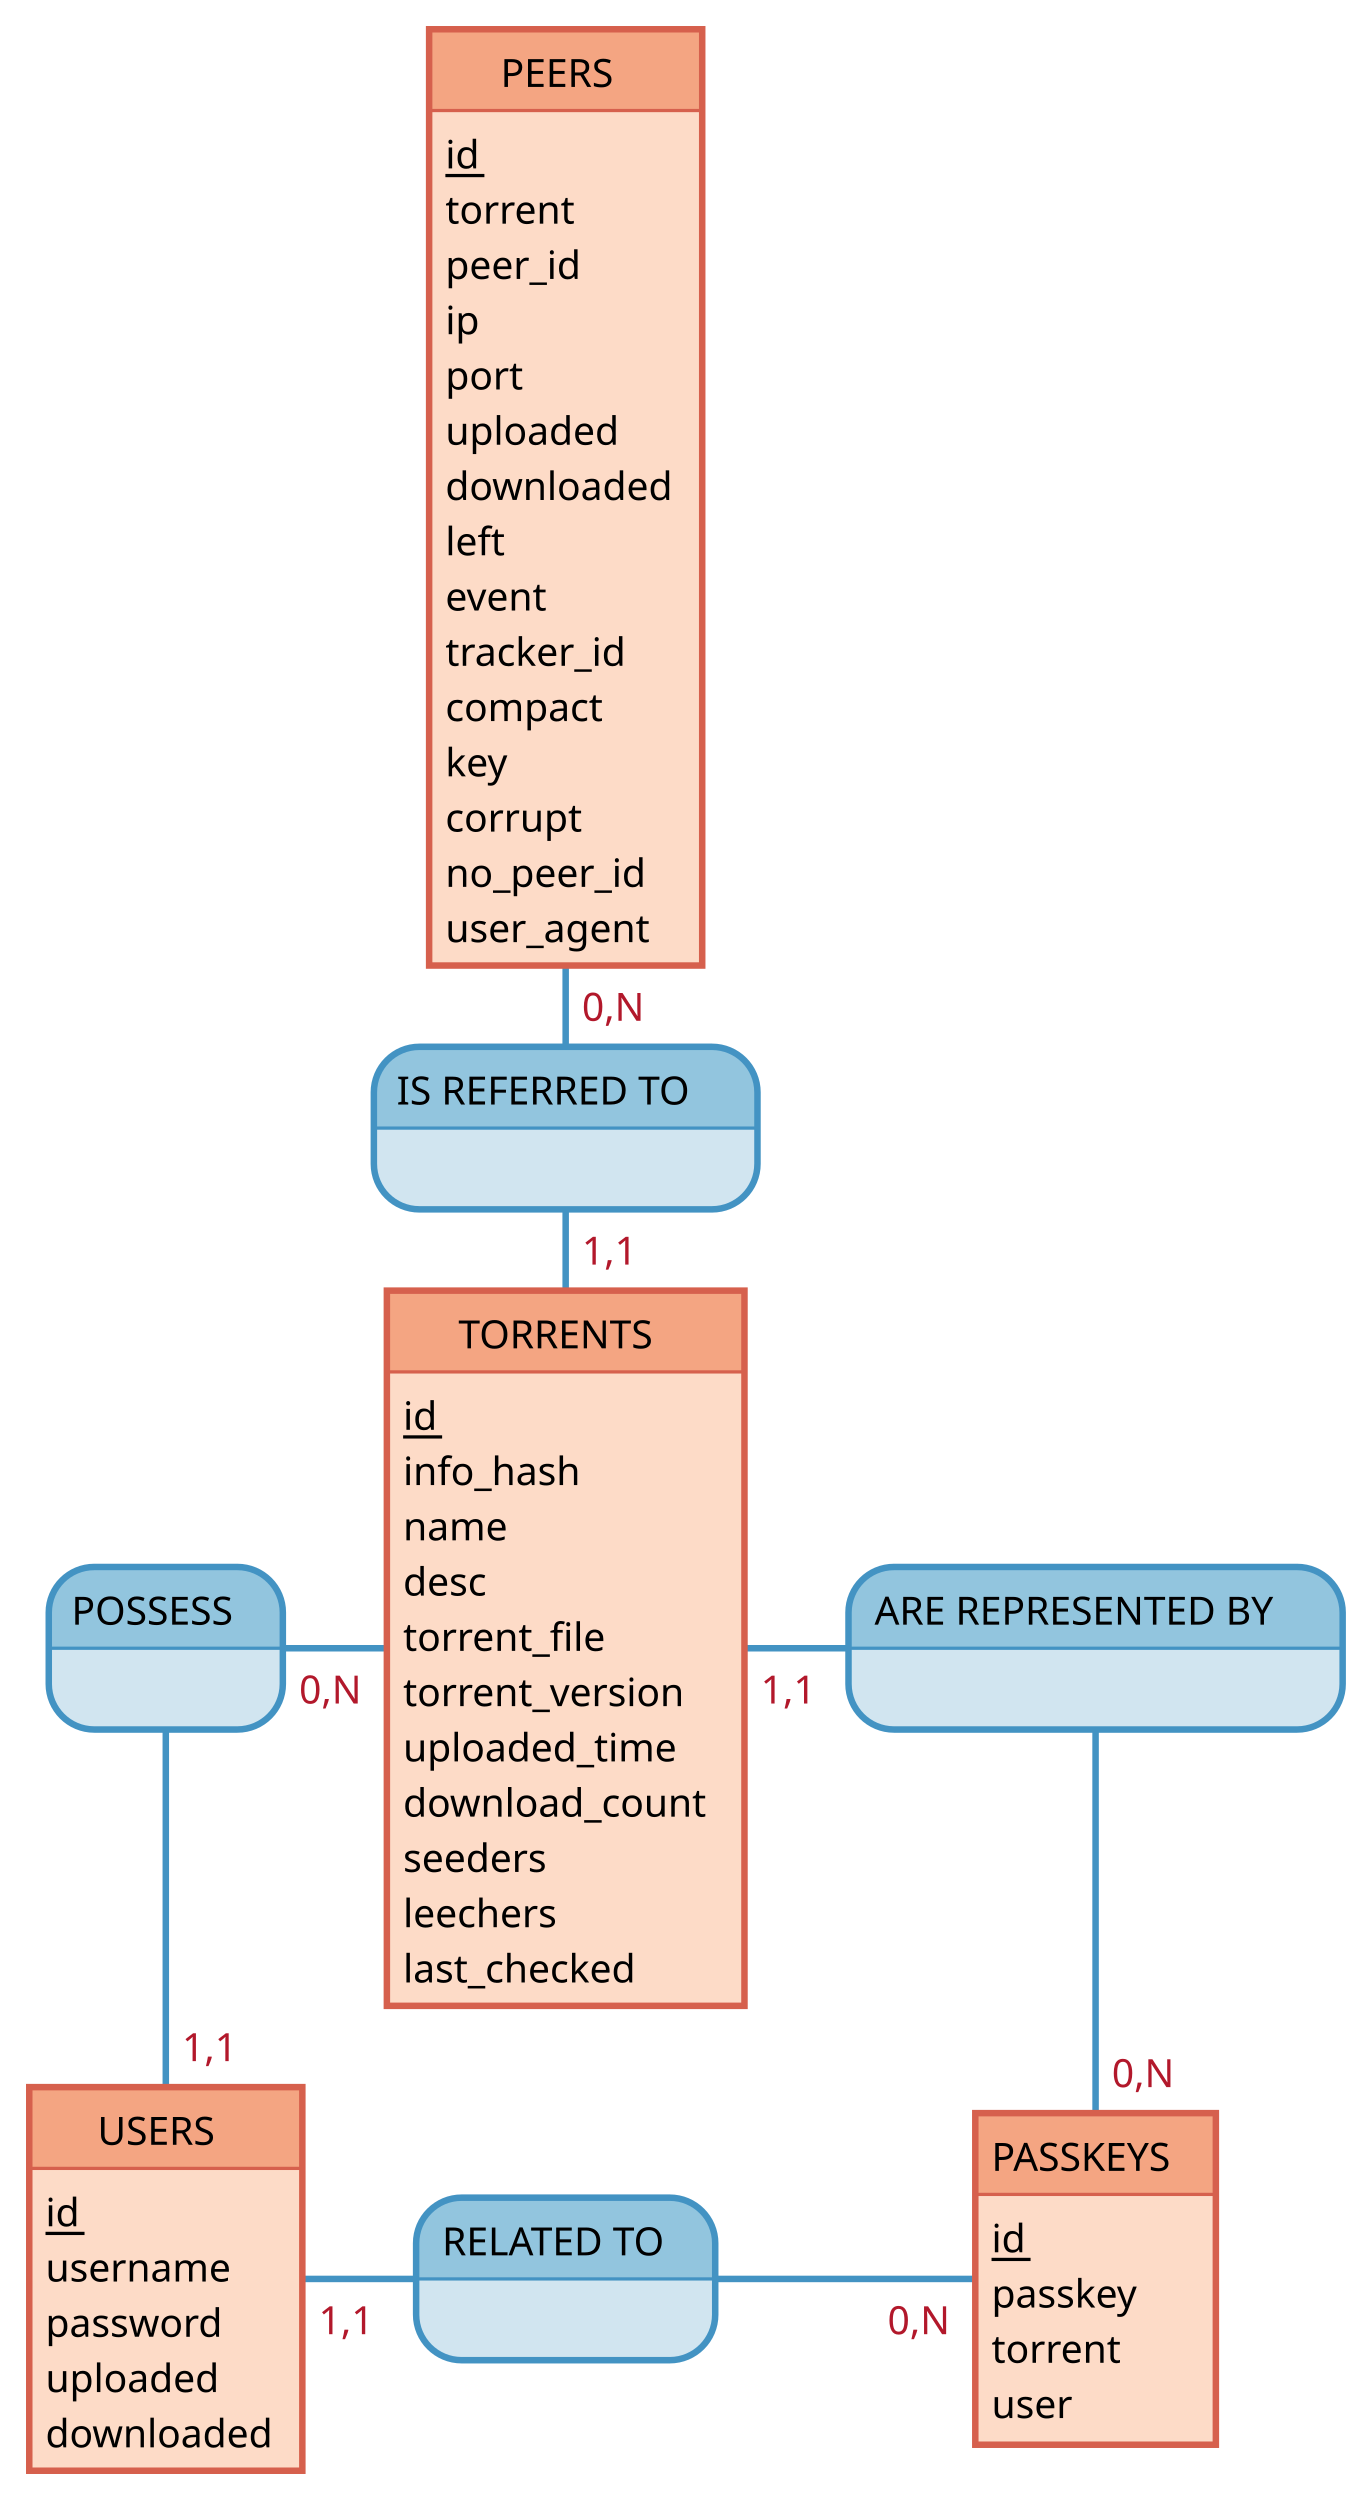
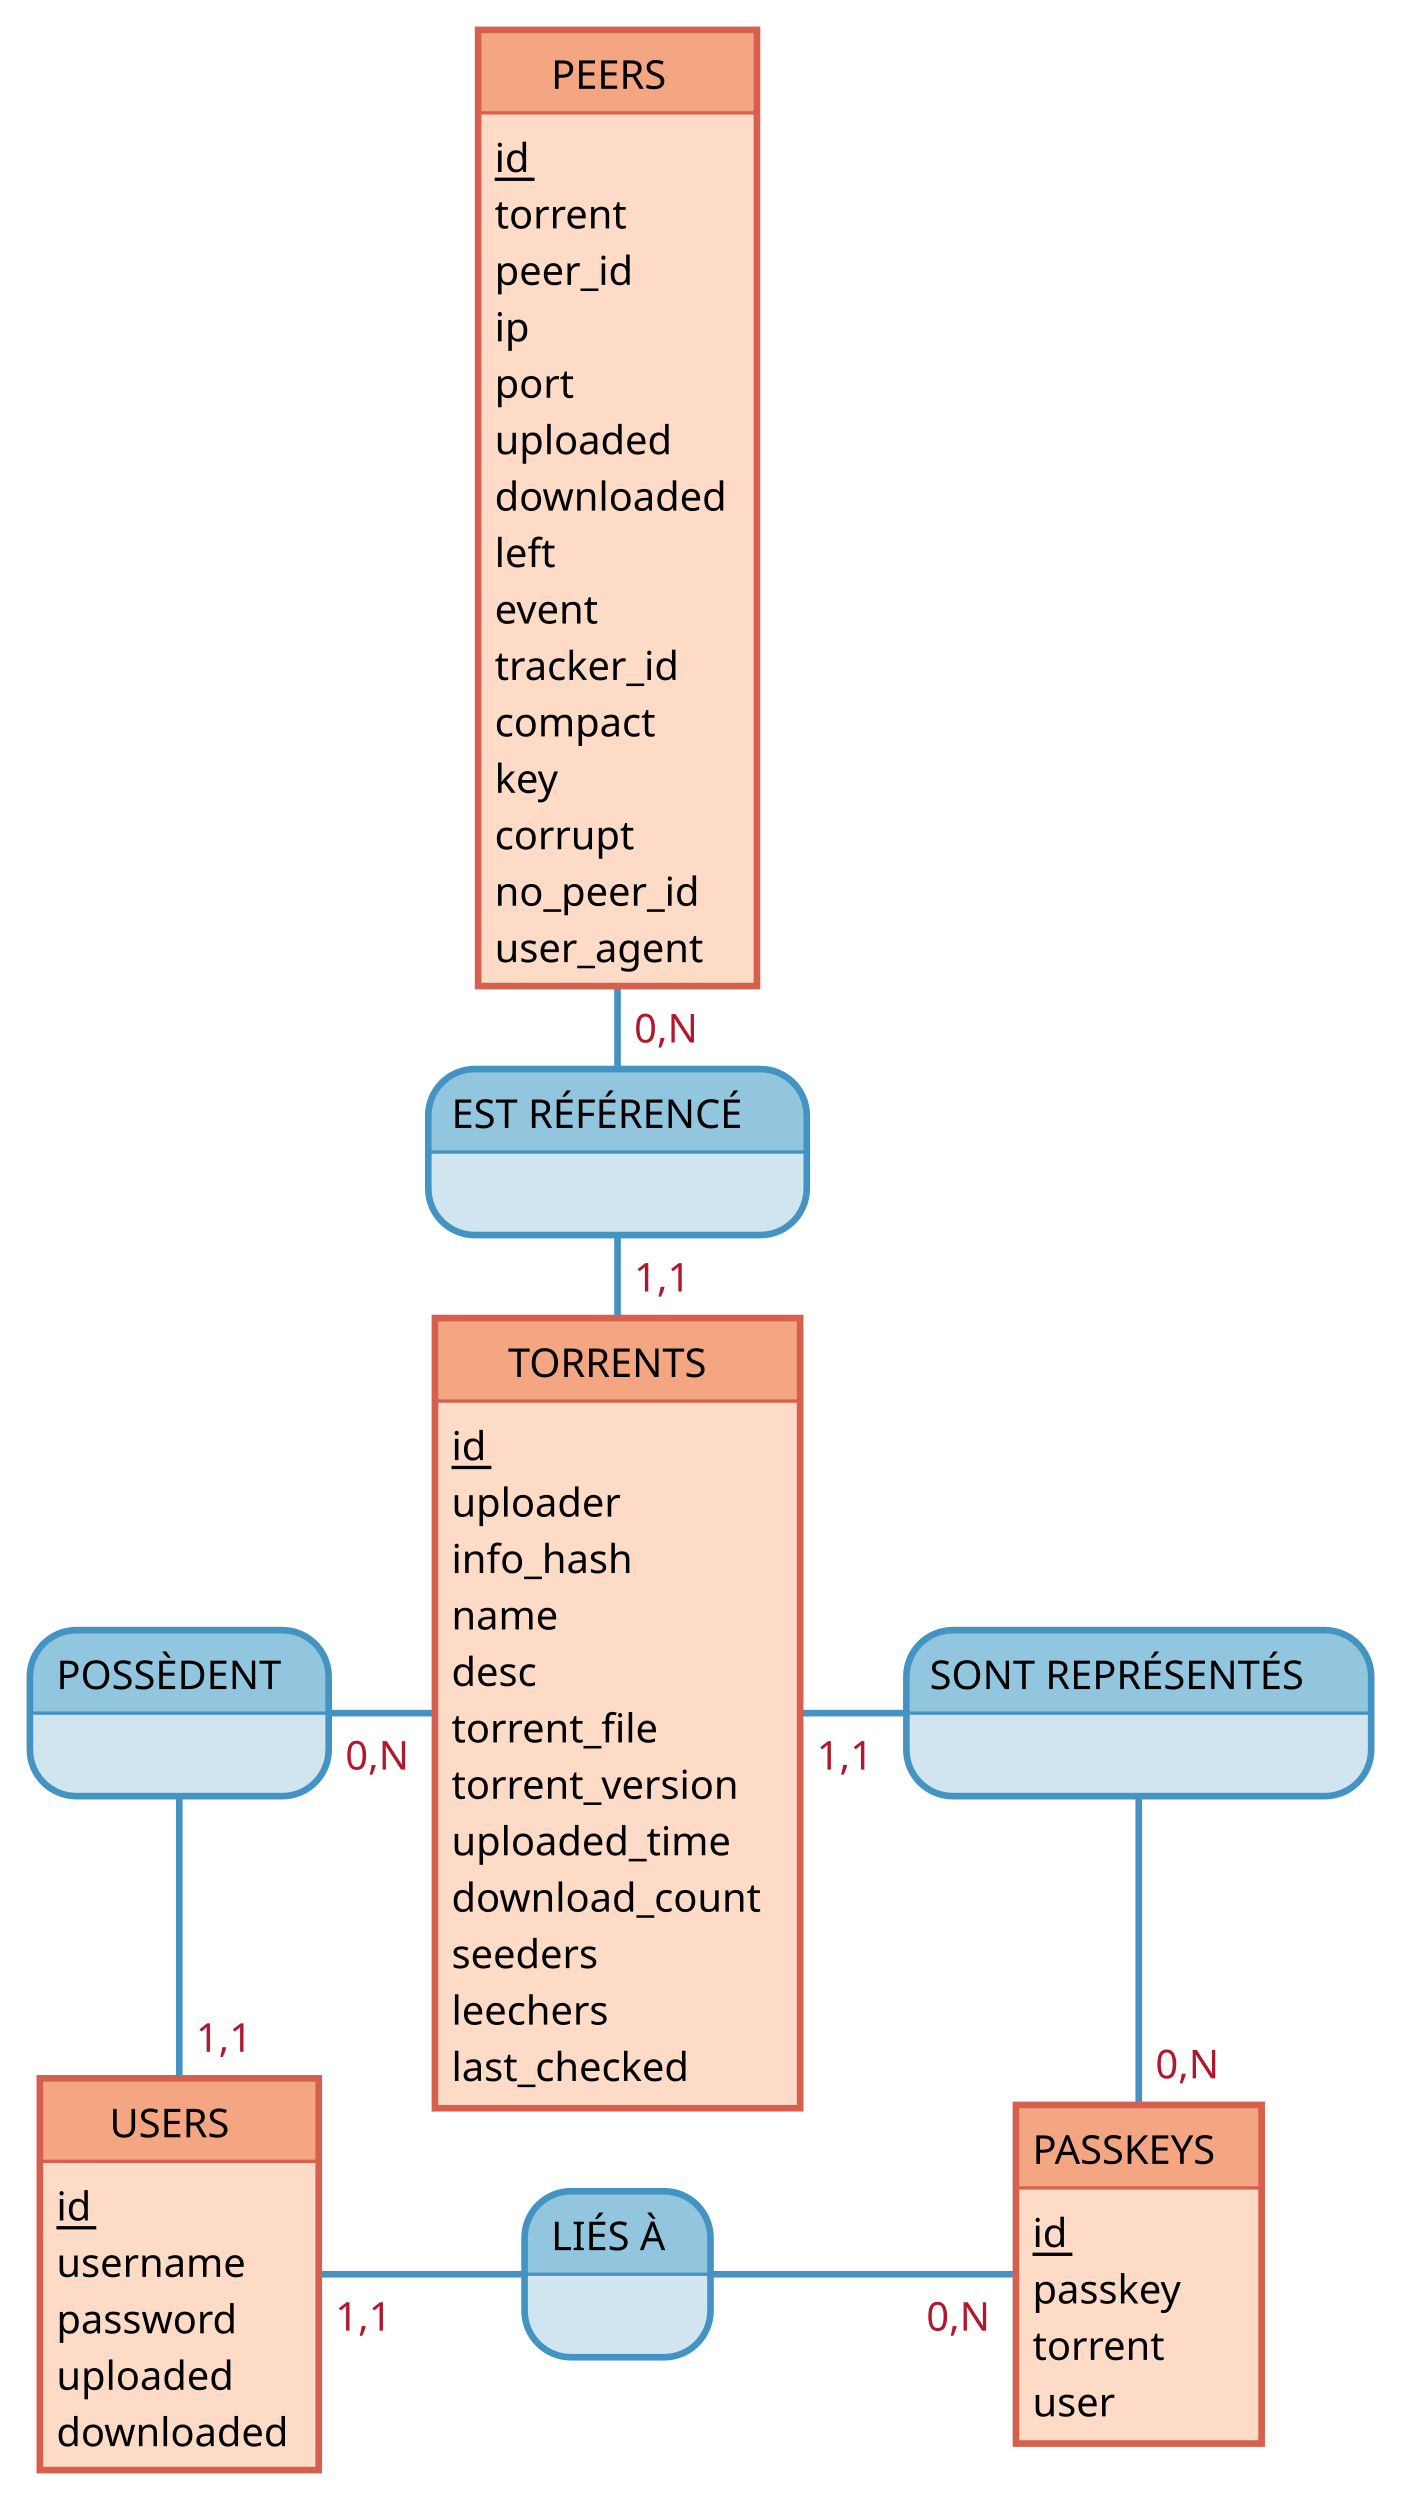
- <svg xmlns="http://www.w3.org/2000/svg" width="422" height="769" viewBox="0 0 422 769">
-   <g class="page_0_Hvv67p9T diagram_page" visibility="visible">
-     <line x1="174" y1="507" x2="174" y2="347" stroke="#4393c3" stroke-width="2" />
-     <text x="179" y="389" fill="#b2182b" font-family="Verdana" font-size="12">1,1</text>
-     <line x1="174" y1="153" x2="174" y2="347" stroke="#4393c3" stroke-width="2" />
-     <text x="179" y="314" fill="#b2182b" font-family="Verdana" font-size="12">0,N</text>
+ <svg xmlns="http://www.w3.org/2000/svg" width="422" height="753" viewBox="0 0 422 753">
+   <g class="page_0_0gLJVS1K diagram_page" visibility="visible">
+     <line x1="186" y1="516" x2="186" y2="347" stroke="#4393c3" stroke-width="2" />
+     <text x="191" y="389" fill="#b2182b" font-family="Verdana" font-size="12">1,1</text>
+     <line x1="186" y1="153" x2="186" y2="347" stroke="#4393c3" stroke-width="2" />
+     <text x="191" y="314" fill="#b2182b" font-family="Verdana" font-size="12">0,N</text>
    <g>
-       <path d="M219 322 a14 14 90 0 1 14 14 V347 h-118 V336 a14 14 90 0 1 14 -14" fill="#92c5de" stroke="#92c5de" stroke-width="0" />
-       <path d="M233 347 v11 a14 14 90 0 1 -14 14 H129 a14 14 90 0 1 -14 -14 V347 H118" fill="#d1e5f0" stroke="#d1e5f0" stroke-width="0" />
-       <rect x="115" y="322" width="118" height="50" fill="none" rx="14" stroke="#4393c3" stroke-width="2" />
-       <line x1="115" y1="347" x2="233" y2="347" stroke="#4393c3" stroke-width="1" />
-       <text x="122" y="339.75" fill="#000" font-family="Verdana" font-size="12">IS REFERRED TO</text>
+       <path d="M229 322 a14 14 90 0 1 14 14 V347 h-114 V336 a14 14 90 0 1 14 -14" fill="#92c5de" stroke="#92c5de" stroke-width="0" />
+       <path d="M243 347 v11 a14 14 90 0 1 -14 14 H143 a14 14 90 0 1 -14 -14 V347 H114" fill="#d1e5f0" stroke="#d1e5f0" stroke-width="0" />
+       <rect x="129" y="322" width="114" height="50" fill="none" rx="14" stroke="#4393c3" stroke-width="2" />
+       <line x1="129" y1="347" x2="243" y2="347" stroke="#4393c3" stroke-width="1" />
+       <text x="136" y="339.75" fill="#000" font-family="Verdana" font-size="12">EST RÉFÉRENCÉ</text>
    </g>
  </g>
-   <g class="page_0_Hvv67p9T diagram_page" visibility="visible">
-     <line x1="174" y1="507" x2="51" y2="507" stroke="#4393c3" stroke-width="2" />
-     <text x="92" y="524" fill="#b2182b" font-family="Verdana" font-size="12">0,N</text>
-     <line x1="51" y1="701" x2="51" y2="507" stroke="#4393c3" stroke-width="2" />
-     <text x="56" y="634" fill="#b2182b" font-family="Verdana" font-size="12">1,1</text>
+   <g class="page_0_0gLJVS1K diagram_page" visibility="visible">
+     <line x1="186" y1="516" x2="54" y2="516" stroke="#4393c3" stroke-width="2" />
+     <text x="104" y="533" fill="#b2182b" font-family="Verdana" font-size="12">0,N</text>
+     <line x1="54" y1="685" x2="54" y2="516" stroke="#4393c3" stroke-width="2" />
+     <text x="59" y="618" fill="#b2182b" font-family="Verdana" font-size="12">1,1</text>
    <g>
-       <path d="M73 482 a14 14 90 0 1 14 14 V507 h-72 V496 a14 14 90 0 1 14 -14" fill="#92c5de" stroke="#92c5de" stroke-width="0" />
-       <path d="M87 507 v11 a14 14 90 0 1 -14 14 H29 a14 14 90 0 1 -14 -14 V507 H72" fill="#d1e5f0" stroke="#d1e5f0" stroke-width="0" />
-       <rect x="15" y="482" width="72" height="50" fill="none" rx="14" stroke="#4393c3" stroke-width="2" />
-       <line x1="15" y1="507" x2="87" y2="507" stroke="#4393c3" stroke-width="1" />
-       <text x="22" y="499.75" fill="#000" font-family="Verdana" font-size="12">POSSESS</text>
+       <path d="M85 491 a14 14 90 0 1 14 14 V516 h-90 V505 a14 14 90 0 1 14 -14" fill="#92c5de" stroke="#92c5de" stroke-width="0" />
+       <path d="M99 516 v11 a14 14 90 0 1 -14 14 H23 a14 14 90 0 1 -14 -14 V516 H90" fill="#d1e5f0" stroke="#d1e5f0" stroke-width="0" />
+       <rect x="9" y="491" width="90" height="50" fill="none" rx="14" stroke="#4393c3" stroke-width="2" />
+       <line x1="9" y1="516" x2="99" y2="516" stroke="#4393c3" stroke-width="1" />
+       <text x="17" y="508.75" fill="#000" font-family="Verdana" font-size="12">POSSÈDENT</text>
    </g>
  </g>
-   <g class="page_0_Hvv67p9T diagram_page" visibility="visible">
-     <line x1="174" y1="507" x2="337" y2="507" stroke="#4393c3" stroke-width="2" />
-     <text x="234" y="524" fill="#b2182b" font-family="Verdana" font-size="12">1,1</text>
-     <line x1="337" y1="701" x2="337" y2="507" stroke="#4393c3" stroke-width="2" />
-     <text x="342" y="642" fill="#b2182b" font-family="Verdana" font-size="12">0,N</text>
+   <g class="page_0_0gLJVS1K diagram_page" visibility="visible">
+     <line x1="186" y1="516" x2="343" y2="516" stroke="#4393c3" stroke-width="2" />
+     <text x="246" y="533" fill="#b2182b" font-family="Verdana" font-size="12">1,1</text>
+     <line x1="343" y1="685" x2="343" y2="516" stroke="#4393c3" stroke-width="2" />
+     <text x="348" y="626" fill="#b2182b" font-family="Verdana" font-size="12">0,N</text>
    <g>
-       <path d="M399 482 a14 14 90 0 1 14 14 V507 h-152 V496 a14 14 90 0 1 14 -14" fill="#92c5de" stroke="#92c5de" stroke-width="0" />
-       <path d="M413 507 v11 a14 14 90 0 1 -14 14 H275 a14 14 90 0 1 -14 -14 V507 H152" fill="#d1e5f0" stroke="#d1e5f0" stroke-width="0" />
-       <rect x="261" y="482" width="152" height="50" fill="none" rx="14" stroke="#4393c3" stroke-width="2" />
-       <line x1="261" y1="507" x2="413" y2="507" stroke="#4393c3" stroke-width="1" />
-       <text x="269" y="499.75" fill="#000" font-family="Verdana" font-size="12">ARE REPRESENTED BY</text>
+       <path d="M399 491 a14 14 90 0 1 14 14 V516 h-140 V505 a14 14 90 0 1 14 -14" fill="#92c5de" stroke="#92c5de" stroke-width="0" />
+       <path d="M413 516 v11 a14 14 90 0 1 -14 14 H287 a14 14 90 0 1 -14 -14 V516 H140" fill="#d1e5f0" stroke="#d1e5f0" stroke-width="0" />
+       <rect x="273" y="491" width="140" height="50" fill="none" rx="14" stroke="#4393c3" stroke-width="2" />
+       <line x1="273" y1="516" x2="413" y2="516" stroke="#4393c3" stroke-width="1" />
+       <text x="280" y="508.75" fill="#000" font-family="Verdana" font-size="12">SONT REPRÉSENTÉS</text>
    </g>
  </g>
-   <g class="page_0_Hvv67p9T diagram_page" visibility="visible">
-     <line x1="337" y1="701" x2="174" y2="701" stroke="#4393c3" stroke-width="2" />
-     <text x="273" y="718" fill="#b2182b" font-family="Verdana" font-size="12">0,N</text>
-     <line x1="51" y1="701" x2="174" y2="701" stroke="#4393c3" stroke-width="2" />
-     <text x="98" y="718" fill="#b2182b" font-family="Verdana" font-size="12">1,1</text>
+   <g class="page_0_0gLJVS1K diagram_page" visibility="visible">
+     <line x1="343" y1="685" x2="186" y2="685" stroke="#4393c3" stroke-width="2" />
+     <text x="279" y="702" fill="#b2182b" font-family="Verdana" font-size="12">0,N</text>
+     <line x1="54" y1="685" x2="186" y2="685" stroke="#4393c3" stroke-width="2" />
+     <text x="101" y="702" fill="#b2182b" font-family="Verdana" font-size="12">1,1</text>
    <g>
-       <path d="M206 676 a14 14 90 0 1 14 14 V701 h-92 V690 a14 14 90 0 1 14 -14" fill="#92c5de" stroke="#92c5de" stroke-width="0" />
-       <path d="M220 701 v11 a14 14 90 0 1 -14 14 H142 a14 14 90 0 1 -14 -14 V701 H92" fill="#d1e5f0" stroke="#d1e5f0" stroke-width="0" />
-       <rect x="128" y="676" width="92" height="50" fill="none" rx="14" stroke="#4393c3" stroke-width="2" />
-       <line x1="128" y1="701" x2="220" y2="701" stroke="#4393c3" stroke-width="1" />
-       <text x="136" y="693.75" fill="#000" font-family="Verdana" font-size="12">RELATED TO</text>
+       <path d="M200 660 a14 14 90 0 1 14 14 V685 h-56 V674 a14 14 90 0 1 14 -14" fill="#92c5de" stroke="#92c5de" stroke-width="0" />
+       <path d="M214 685 v11 a14 14 90 0 1 -14 14 H172 a14 14 90 0 1 -14 -14 V685 H56" fill="#d1e5f0" stroke="#d1e5f0" stroke-width="0" />
+       <rect x="158" y="660" width="56" height="50" fill="none" rx="14" stroke="#4393c3" stroke-width="2" />
+       <line x1="158" y1="685" x2="214" y2="685" stroke="#4393c3" stroke-width="1" />
+       <text x="166" y="677.75" fill="#000" font-family="Verdana" font-size="12">LIÉS À</text>
    </g>
  </g>
-   <g class="page_0_Hvv67p9T diagram_page" visibility="visible">
+   <g class="page_0_0gLJVS1K diagram_page" visibility="visible">
    <g>
-       <rect x="132" y="9" width="84" height="25" fill="#f4a582" stroke="#f4a582" stroke-width="0" opacity="1" />
-       <rect x="132" y="34" width="84" height="263" fill="#fddbc7" stroke="#fddbc7" stroke-width="0" opacity="1" />
-       <rect x="132" y="9" width="84" height="288" fill="none" stroke="#d6604d" stroke-width="2" opacity="1" />
-       <line x1="132" y1="34" x2="216" y2="34" stroke="#d6604d" stroke-width="1" />
+       <rect x="144" y="9" width="84" height="25" fill="#f4a582" stroke="#f4a582" stroke-width="0" opacity="1" />
+       <rect x="144" y="34" width="84" height="263" fill="#fddbc7" stroke="#fddbc7" stroke-width="0" opacity="1" />
+       <rect x="144" y="9" width="84" height="288" fill="none" stroke="#d6604d" stroke-width="2" opacity="1" />
+       <line x1="144" y1="34" x2="228" y2="34" stroke="#d6604d" stroke-width="1" />
    </g>
-     <text x="154" y="26.75" fill="#000" font-family="Verdana" font-size="12">PEERS</text>
-     <text x="137" y="51.8" fill="#000" font-family="Verdana" font-size="12">id</text>
-     <line x1="137" y1="54" x2="149" y2="54" stroke="#000" stroke-width="1" />
-     <text x="137" y="68.8" fill="#000" font-family="Verdana" font-size="12">torrent</text>
-     <text x="137" y="85.8" fill="#000" font-family="Verdana" font-size="12">peer_id</text>
-     <text x="137" y="102.8" fill="#000" font-family="Verdana" font-size="12">ip</text>
-     <text x="137" y="119.8" fill="#000" font-family="Verdana" font-size="12">port</text>
-     <text x="137" y="136.8" fill="#000" font-family="Verdana" font-size="12">uploaded</text>
-     <text x="137" y="153.8" fill="#000" font-family="Verdana" font-size="12">downloaded</text>
-     <text x="137" y="170.8" fill="#000" font-family="Verdana" font-size="12">left</text>
-     <text x="137" y="187.8" fill="#000" font-family="Verdana" font-size="12">event</text>
-     <text x="137" y="204.8" fill="#000" font-family="Verdana" font-size="12">tracker_id</text>
-     <text x="137" y="221.8" fill="#000" font-family="Verdana" font-size="12">compact</text>
-     <text x="137" y="238.8" fill="#000" font-family="Verdana" font-size="12">key</text>
-     <text x="137" y="255.8" fill="#000" font-family="Verdana" font-size="12">corrupt</text>
-     <text x="137" y="272.8" fill="#000" font-family="Verdana" font-size="12">no_peer_id</text>
-     <text x="137" y="289.8" fill="#000" font-family="Verdana" font-size="12">user_agent</text>
+     <text x="166" y="26.75" fill="#000" font-family="Verdana" font-size="12">PEERS</text>
+     <text x="149" y="51.8" fill="#000" font-family="Verdana" font-size="12">id</text>
+     <line x1="149" y1="54" x2="161" y2="54" stroke="#000" stroke-width="1" />
+     <text x="149" y="68.8" fill="#000" font-family="Verdana" font-size="12">torrent</text>
+     <text x="149" y="85.8" fill="#000" font-family="Verdana" font-size="12">peer_id</text>
+     <text x="149" y="102.8" fill="#000" font-family="Verdana" font-size="12">ip</text>
+     <text x="149" y="119.8" fill="#000" font-family="Verdana" font-size="12">port</text>
+     <text x="149" y="136.8" fill="#000" font-family="Verdana" font-size="12">uploaded</text>
+     <text x="149" y="153.8" fill="#000" font-family="Verdana" font-size="12">downloaded</text>
+     <text x="149" y="170.8" fill="#000" font-family="Verdana" font-size="12">left</text>
+     <text x="149" y="187.8" fill="#000" font-family="Verdana" font-size="12">event</text>
+     <text x="149" y="204.8" fill="#000" font-family="Verdana" font-size="12">tracker_id</text>
+     <text x="149" y="221.8" fill="#000" font-family="Verdana" font-size="12">compact</text>
+     <text x="149" y="238.8" fill="#000" font-family="Verdana" font-size="12">key</text>
+     <text x="149" y="255.8" fill="#000" font-family="Verdana" font-size="12">corrupt</text>
+     <text x="149" y="272.8" fill="#000" font-family="Verdana" font-size="12">no_peer_id</text>
+     <text x="149" y="289.8" fill="#000" font-family="Verdana" font-size="12">user_agent</text>
  </g>
-   <g class="page_0_Hvv67p9T diagram_page" visibility="visible">
+   <g class="page_0_0gLJVS1K diagram_page" visibility="visible">
    <g>
-       <rect x="119" y="397" width="110" height="25" fill="#f4a582" stroke="#f4a582" stroke-width="0" opacity="1" />
-       <rect x="119" y="422" width="110" height="195" fill="#fddbc7" stroke="#fddbc7" stroke-width="0" opacity="1" />
-       <rect x="119" y="397" width="110" height="220" fill="none" stroke="#d6604d" stroke-width="2" opacity="1" />
-       <line x1="119" y1="422" x2="229" y2="422" stroke="#d6604d" stroke-width="1" />
+       <rect x="131" y="397" width="110" height="25" fill="#f4a582" stroke="#f4a582" stroke-width="0" opacity="1" />
+       <rect x="131" y="422" width="110" height="213" fill="#fddbc7" stroke="#fddbc7" stroke-width="0" opacity="1" />
+       <rect x="131" y="397" width="110" height="238" fill="none" stroke="#d6604d" stroke-width="2" opacity="1" />
+       <line x1="131" y1="422" x2="241" y2="422" stroke="#d6604d" stroke-width="1" />
    </g>
-     <text x="141" y="414.75" fill="#000" font-family="Verdana" font-size="12">TORRENTS</text>
-     <text x="124" y="439.8" fill="#000" font-family="Verdana" font-size="12">id</text>
-     <line x1="124" y1="442" x2="136" y2="442" stroke="#000" stroke-width="1" />
-     <text x="124" y="456.8" fill="#000" font-family="Verdana" font-size="12">info_hash</text>
-     <text x="124" y="473.8" fill="#000" font-family="Verdana" font-size="12">name</text>
-     <text x="124" y="490.8" fill="#000" font-family="Verdana" font-size="12">desc</text>
-     <text x="124" y="507.8" fill="#000" font-family="Verdana" font-size="12">torrent_file</text>
-     <text x="124" y="524.8" fill="#000" font-family="Verdana" font-size="12">torrent_version</text>
-     <text x="124" y="541.8" fill="#000" font-family="Verdana" font-size="12">uploaded_time</text>
-     <text x="124" y="558.8" fill="#000" font-family="Verdana" font-size="12">download_count</text>
-     <text x="124" y="575.8" fill="#000" font-family="Verdana" font-size="12">seeders</text>
-     <text x="124" y="592.8" fill="#000" font-family="Verdana" font-size="12">leechers</text>
-     <text x="124" y="609.8" fill="#000" font-family="Verdana" font-size="12">last_checked</text>
+     <text x="153" y="414.75" fill="#000" font-family="Verdana" font-size="12">TORRENTS</text>
+     <text x="136" y="439.8" fill="#000" font-family="Verdana" font-size="12">id</text>
+     <line x1="136" y1="442" x2="148" y2="442" stroke="#000" stroke-width="1" />
+     <text x="136" y="456.8" fill="#000" font-family="Verdana" font-size="12">uploader</text>
+     <text x="136" y="473.8" fill="#000" font-family="Verdana" font-size="12">info_hash</text>
+     <text x="136" y="490.8" fill="#000" font-family="Verdana" font-size="12">name</text>
+     <text x="136" y="507.8" fill="#000" font-family="Verdana" font-size="12">desc</text>
+     <text x="136" y="524.8" fill="#000" font-family="Verdana" font-size="12">torrent_file</text>
+     <text x="136" y="541.8" fill="#000" font-family="Verdana" font-size="12">torrent_version</text>
+     <text x="136" y="558.8" fill="#000" font-family="Verdana" font-size="12">uploaded_time</text>
+     <text x="136" y="575.8" fill="#000" font-family="Verdana" font-size="12">download_count</text>
+     <text x="136" y="592.8" fill="#000" font-family="Verdana" font-size="12">seeders</text>
+     <text x="136" y="609.8" fill="#000" font-family="Verdana" font-size="12">leechers</text>
+     <text x="136" y="626.8" fill="#000" font-family="Verdana" font-size="12">last_checked</text>
  </g>
-   <g class="page_0_Hvv67p9T diagram_page" visibility="visible">
+   <g class="page_0_0gLJVS1K diagram_page" visibility="visible">
    <g>
-       <rect x="9" y="642" width="84" height="25" fill="#f4a582" stroke="#f4a582" stroke-width="0" opacity="1" />
-       <rect x="9" y="667" width="84" height="93" fill="#fddbc7" stroke="#fddbc7" stroke-width="0" opacity="1" />
-       <rect x="9" y="642" width="84" height="118" fill="none" stroke="#d6604d" stroke-width="2" opacity="1" />
-       <line x1="9" y1="667" x2="93" y2="667" stroke="#d6604d" stroke-width="1" />
+       <rect x="12" y="626" width="84" height="25" fill="#f4a582" stroke="#f4a582" stroke-width="0" opacity="1" />
+       <rect x="12" y="651" width="84" height="93" fill="#fddbc7" stroke="#fddbc7" stroke-width="0" opacity="1" />
+       <rect x="12" y="626" width="84" height="118" fill="none" stroke="#d6604d" stroke-width="2" opacity="1" />
+       <line x1="12" y1="651" x2="96" y2="651" stroke="#d6604d" stroke-width="1" />
    </g>
-     <text x="30" y="659.75" fill="#000" font-family="Verdana" font-size="12">USERS</text>
-     <text x="14" y="684.8" fill="#000" font-family="Verdana" font-size="12">id</text>
-     <line x1="14" y1="687" x2="26" y2="687" stroke="#000" stroke-width="1" />
-     <text x="14" y="701.8" fill="#000" font-family="Verdana" font-size="12">username</text>
-     <text x="14" y="718.8" fill="#000" font-family="Verdana" font-size="12">password</text>
-     <text x="14" y="735.8" fill="#000" font-family="Verdana" font-size="12">uploaded</text>
-     <text x="14" y="752.8" fill="#000" font-family="Verdana" font-size="12">downloaded</text>
+     <text x="33" y="643.75" fill="#000" font-family="Verdana" font-size="12">USERS</text>
+     <text x="17" y="668.8" fill="#000" font-family="Verdana" font-size="12">id</text>
+     <line x1="17" y1="671" x2="29" y2="671" stroke="#000" stroke-width="1" />
+     <text x="17" y="685.8" fill="#000" font-family="Verdana" font-size="12">username</text>
+     <text x="17" y="702.8" fill="#000" font-family="Verdana" font-size="12">password</text>
+     <text x="17" y="719.8" fill="#000" font-family="Verdana" font-size="12">uploaded</text>
+     <text x="17" y="736.8" fill="#000" font-family="Verdana" font-size="12">downloaded</text>
  </g>
-   <g class="page_0_Hvv67p9T diagram_page" visibility="visible">
+   <g class="page_0_0gLJVS1K diagram_page" visibility="visible">
    <g>
-       <rect x="300" y="650" width="74" height="25" fill="#f4a582" stroke="#f4a582" stroke-width="0" opacity="1" />
-       <rect x="300" y="675" width="74" height="77" fill="#fddbc7" stroke="#fddbc7" stroke-width="0" opacity="1" />
-       <rect x="300" y="650" width="74" height="102" fill="none" stroke="#d6604d" stroke-width="2" opacity="1" />
-       <line x1="300" y1="675" x2="374" y2="675" stroke="#d6604d" stroke-width="1" />
+       <rect x="306" y="634" width="74" height="25" fill="#f4a582" stroke="#f4a582" stroke-width="0" opacity="1" />
+       <rect x="306" y="659" width="74" height="77" fill="#fddbc7" stroke="#fddbc7" stroke-width="0" opacity="1" />
+       <rect x="306" y="634" width="74" height="102" fill="none" stroke="#d6604d" stroke-width="2" opacity="1" />
+       <line x1="306" y1="659" x2="380" y2="659" stroke="#d6604d" stroke-width="1" />
    </g>
-     <text x="305" y="667.75" fill="#000" font-family="Verdana" font-size="12">PASSKEYS</text>
-     <text x="305" y="692.8" fill="#000" font-family="Verdana" font-size="12">id</text>
-     <line x1="305" y1="695" x2="317" y2="695" stroke="#000" stroke-width="1" />
-     <text x="305" y="709.8" fill="#000" font-family="Verdana" font-size="12">passkey</text>
-     <text x="305" y="726.8" fill="#000" font-family="Verdana" font-size="12">torrent</text>
-     <text x="305" y="743.8" fill="#000" font-family="Verdana" font-size="12">user</text>
+     <text x="311" y="651.75" fill="#000" font-family="Verdana" font-size="12">PASSKEYS</text>
+     <text x="311" y="676.8" fill="#000" font-family="Verdana" font-size="12">id</text>
+     <line x1="311" y1="679" x2="323" y2="679" stroke="#000" stroke-width="1" />
+     <text x="311" y="693.8" fill="#000" font-family="Verdana" font-size="12">passkey</text>
+     <text x="311" y="710.8" fill="#000" font-family="Verdana" font-size="12">torrent</text>
+     <text x="311" y="727.8" fill="#000" font-family="Verdana" font-size="12">user</text>
  </g>
</svg>
